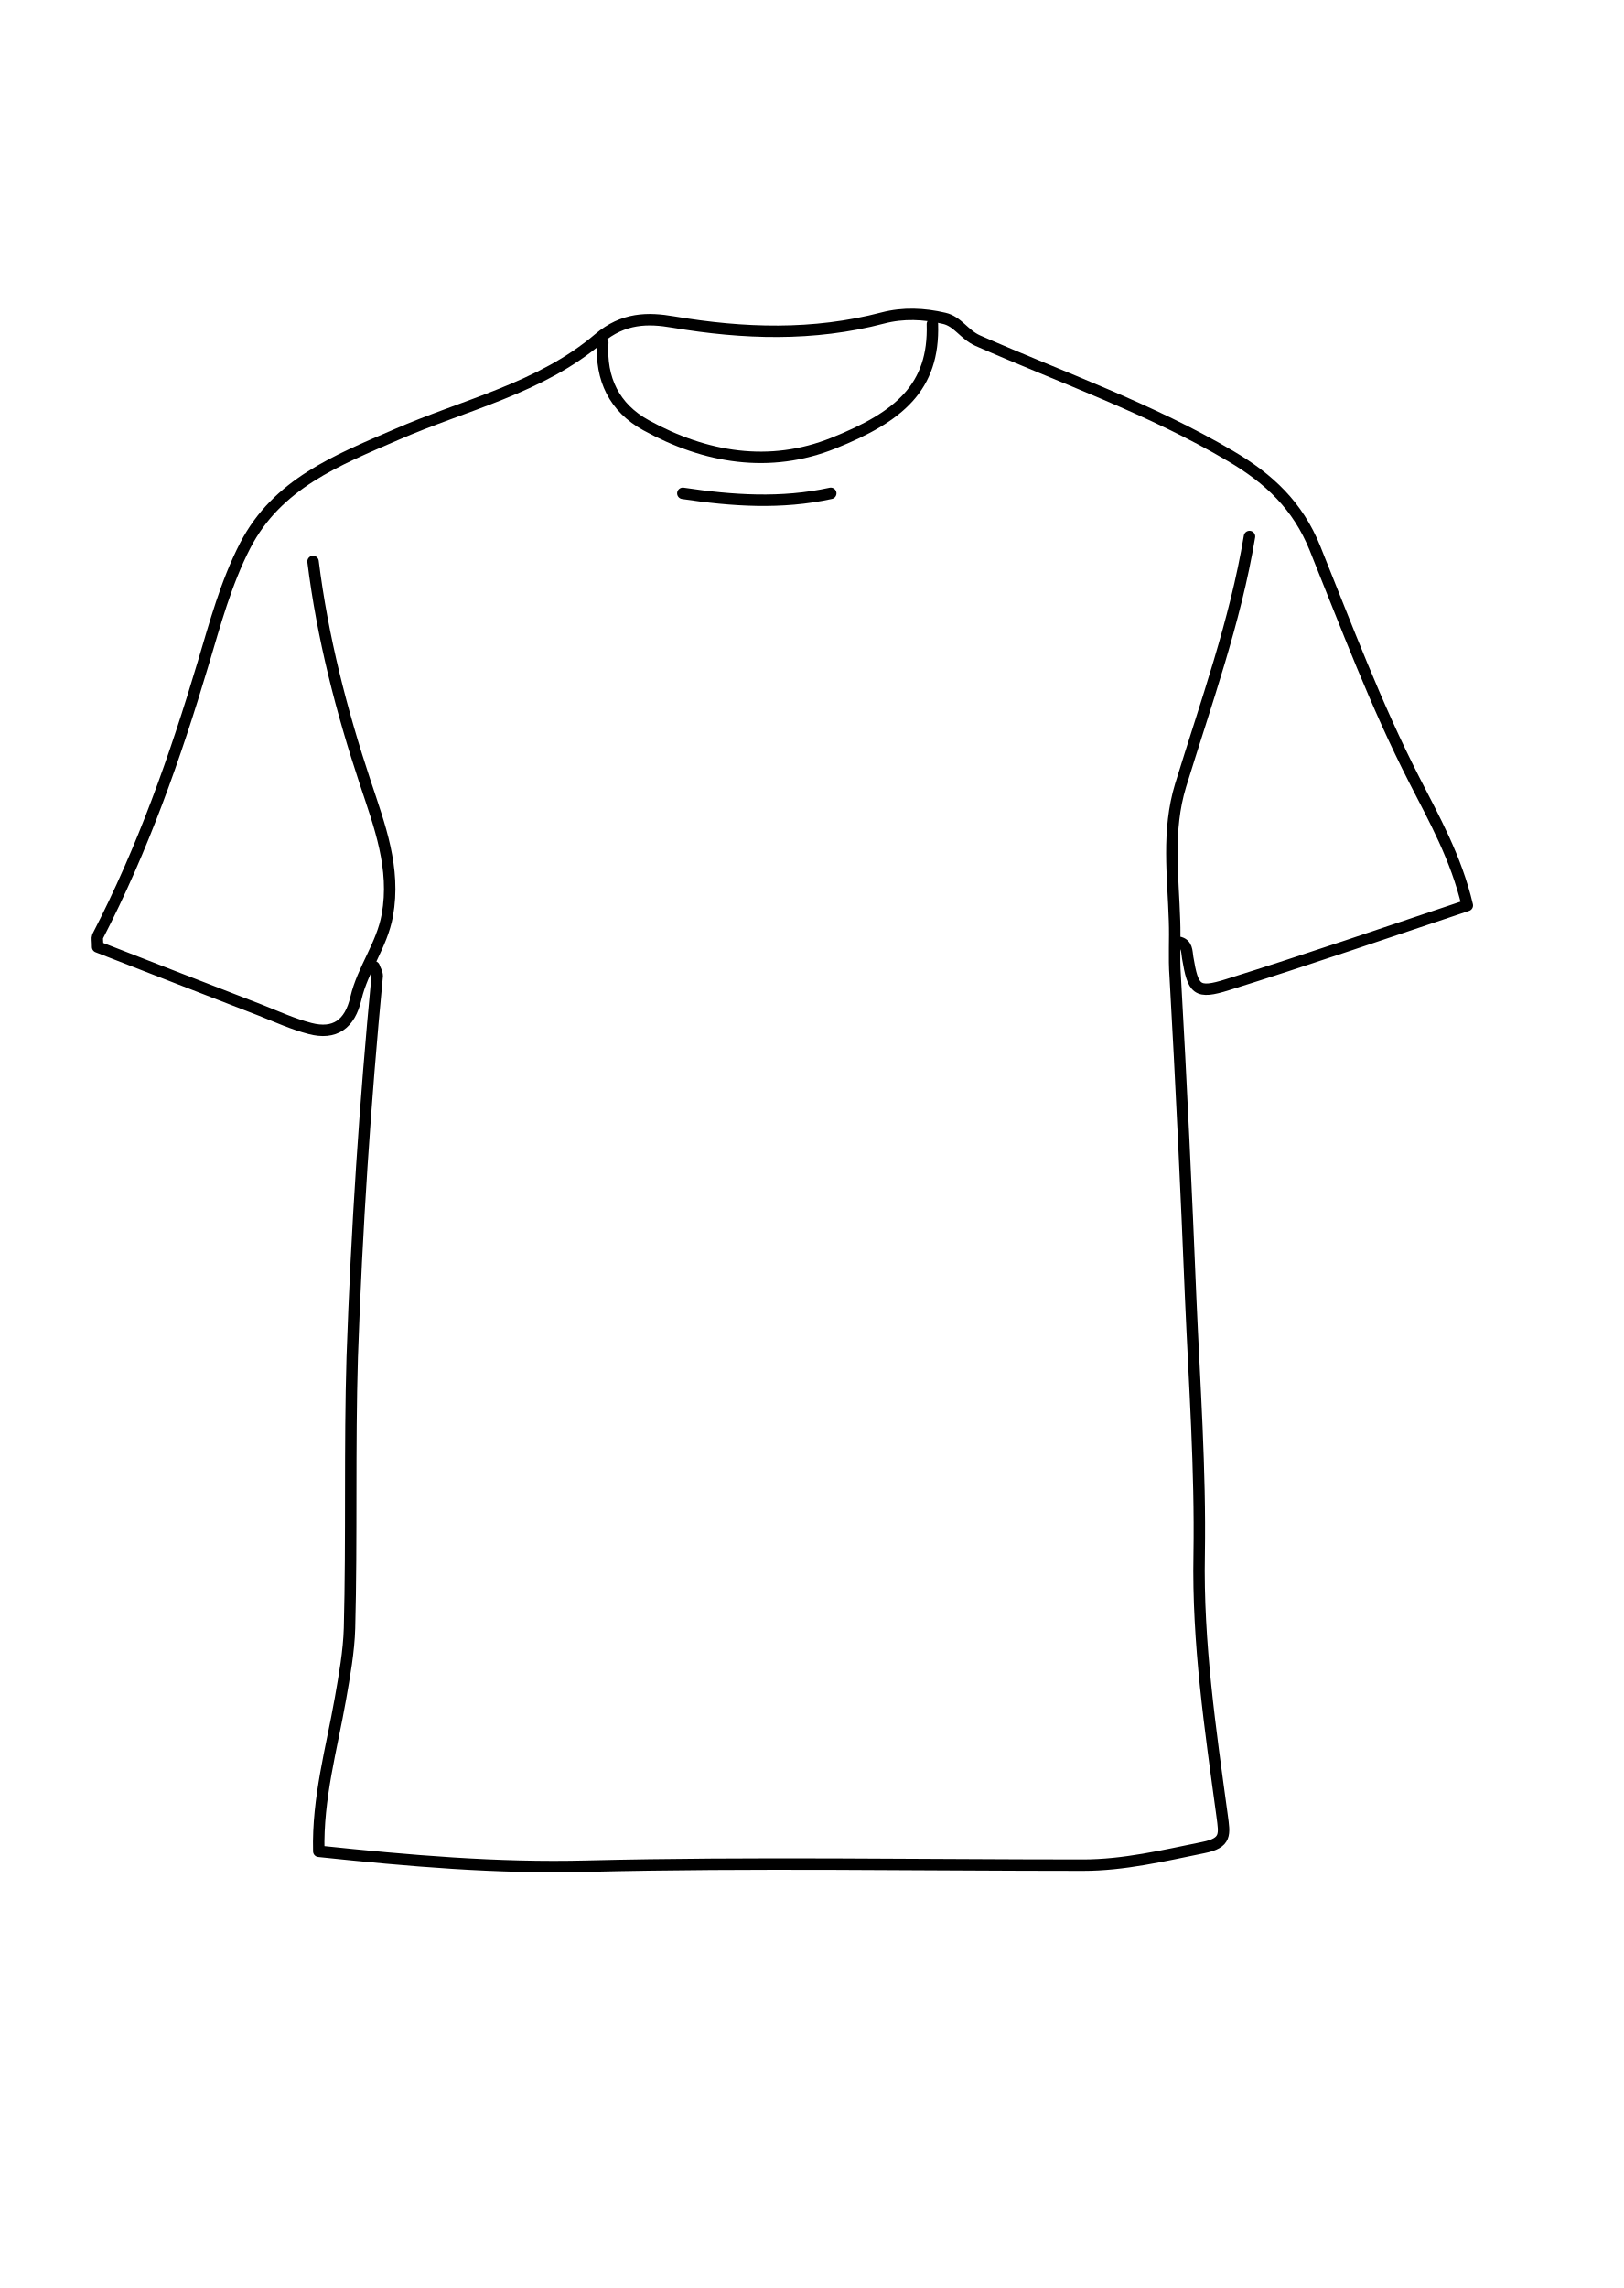
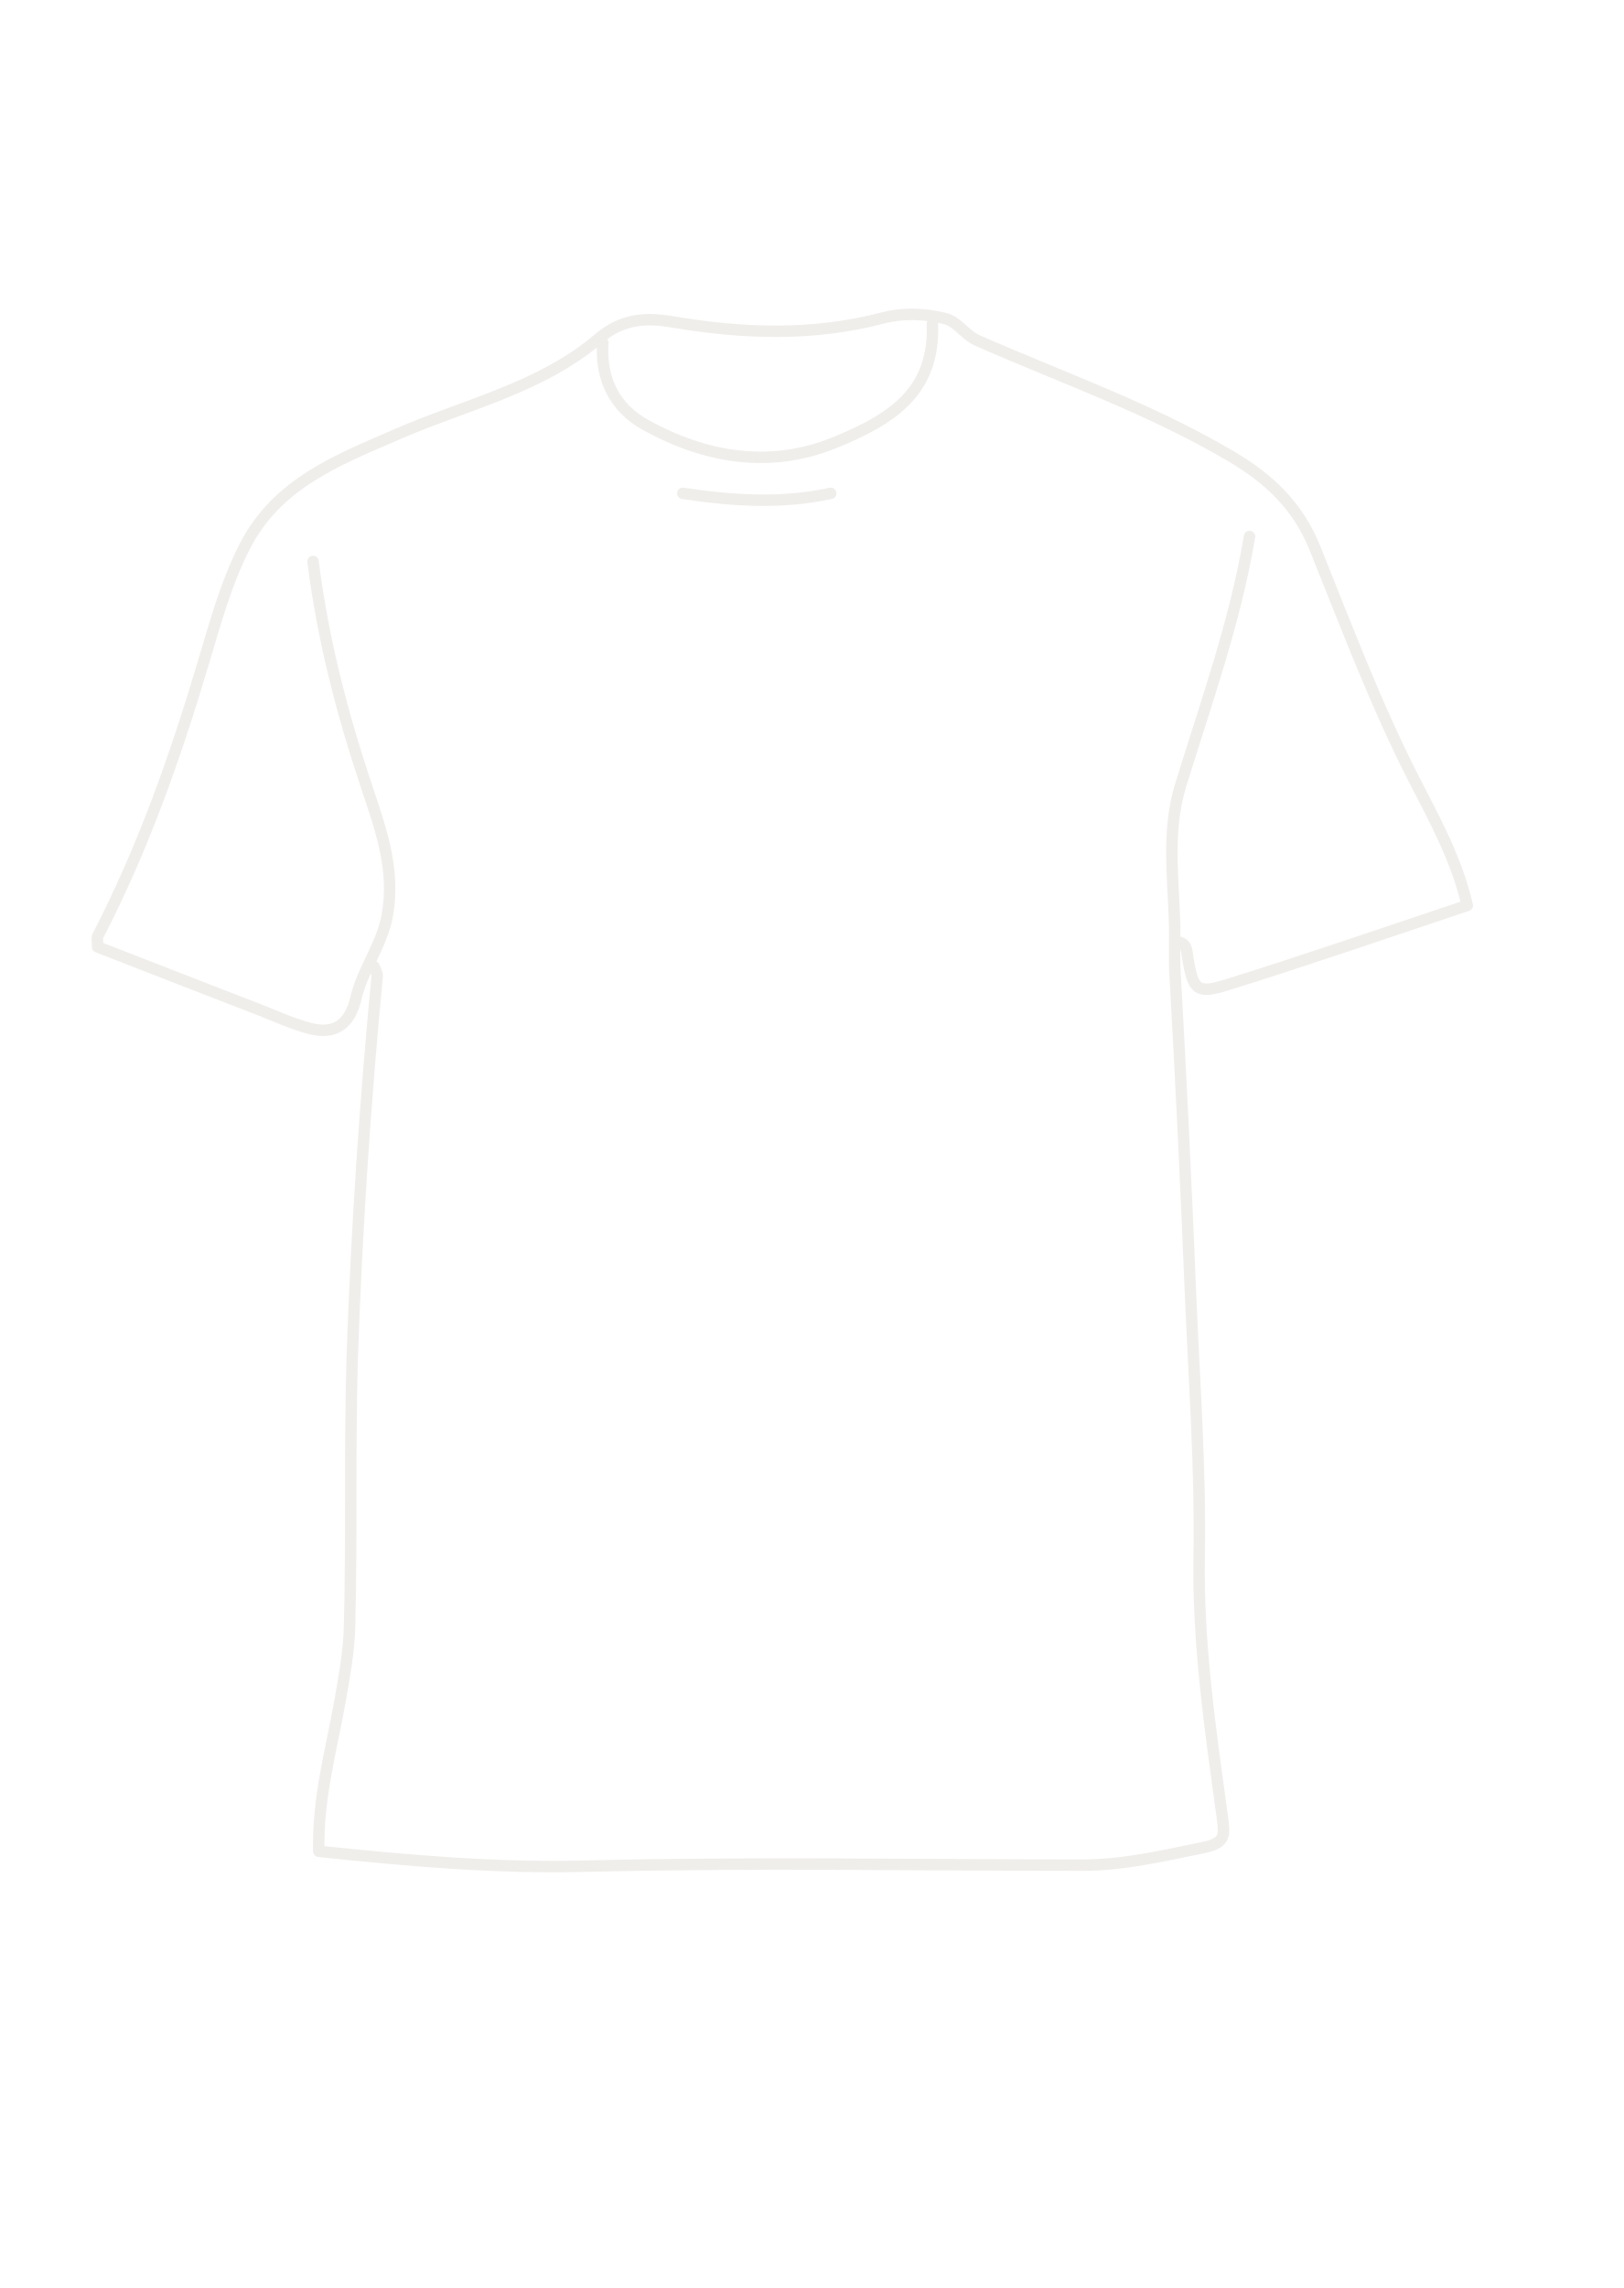
<svg xmlns="http://www.w3.org/2000/svg" width="142" height="200" viewBox="0 0 142 200" fill="none">
-   <path d="M109.254 46.898C108.013 54.355 105.444 61.459 103.23 68.651C102.019 72.631 102.58 76.581 102.698 80.501C102.757 82.093 102.639 83.743 102.757 85.335C103.289 94.738 103.732 104.141 104.116 113.574C104.44 121.002 104.972 128.46 104.854 135.888C104.706 143.611 105.828 151.157 106.862 158.732C107.068 160.324 107.275 161.091 105.208 161.503C101.724 162.211 98.269 163.036 94.696 163.036C80.257 163.036 65.788 162.771 51.349 163.124C43.465 163.331 35.699 162.653 27.874 161.827C27.756 157.17 28.997 152.867 29.764 148.504C30.119 146.47 30.502 144.377 30.561 142.314C30.768 134.444 30.561 126.544 30.798 118.644C31.182 107.502 31.92 96.389 32.983 85.306C32.983 85.04 32.806 84.775 32.717 84.51" stroke="black" stroke-linecap="round" stroke-linejoin="round" />
-   <path d="M103.053 82.358C103.82 82.505 103.761 83.154 103.85 83.714C104.322 86.514 104.618 86.927 107.334 86.072C114.332 83.891 121.242 81.503 128.299 79.145C127.325 74.989 125.376 71.54 123.663 68.18C120.297 61.606 117.728 54.738 114.982 47.929C113.476 44.186 110.937 41.828 107.629 39.882C100.602 35.726 92.924 33.044 85.484 29.772C84.302 29.241 83.741 28.091 82.56 27.826C80.788 27.413 78.987 27.325 77.186 27.797C71.103 29.388 65.021 29.182 58.879 28.15C56.664 27.767 54.509 27.767 52.353 29.595C47.274 33.928 40.63 35.372 34.636 37.996C29.469 40.236 24.242 42.27 21.437 47.693C19.754 50.965 18.809 54.503 17.776 57.951C15.325 66.175 12.49 74.223 8.534 81.857C8.475 82.004 8.534 82.211 8.534 82.771C13.199 84.598 18.012 86.455 22.796 88.312C24.213 88.873 25.63 89.521 27.107 89.904C29.262 90.464 30.591 89.55 31.122 87.251C31.713 84.716 33.396 82.623 33.869 80C34.607 75.873 33.189 72.189 31.949 68.445C29.853 62.137 28.199 55.711 27.372 49.079" stroke="black" stroke-linecap="round" stroke-linejoin="round" />
-   <path d="M81.527 28.327C81.704 33.839 78.633 36.433 72.875 38.733C67.294 40.973 61.684 40.029 56.487 37.17C53.711 35.637 52.501 33.132 52.707 29.948" stroke="black" stroke-linecap="round" stroke-linejoin="round" />
-   <path d="M72.639 43.124C68.328 44.068 64.017 43.773 59.706 43.124" stroke="black" stroke-linecap="round" stroke-linejoin="round" />
+   <path d="M109.254 46.898C108.013 54.355 105.444 61.459 103.23 68.651C102.019 72.631 102.58 76.581 102.698 80.501C102.757 82.093 102.639 83.743 102.757 85.335C103.289 94.738 103.732 104.141 104.116 113.574C104.44 121.002 104.972 128.46 104.854 135.888C104.706 143.611 105.828 151.157 106.862 158.732C107.068 160.324 107.275 161.091 105.208 161.503C101.724 162.211 98.269 163.036 94.696 163.036C80.257 163.036 65.788 162.771 51.349 163.124C43.465 163.331 35.699 162.653 27.874 161.827C27.756 157.17 28.997 152.867 29.764 148.504C30.119 146.47 30.502 144.377 30.561 142.314C30.768 134.444 30.561 126.544 30.798 118.644C31.182 107.502 31.92 96.389 32.983 85.306C32.983 85.04 32.806 84.775 32.717 84.51" stroke="#F0EEEB" stroke-linecap="round" stroke-linejoin="round" />
+   <path d="M103.053 82.358C103.82 82.505 103.761 83.154 103.85 83.714C104.322 86.514 104.618 86.927 107.334 86.072C114.332 83.891 121.242 81.503 128.299 79.145C127.325 74.989 125.376 71.54 123.663 68.18C120.297 61.606 117.728 54.738 114.982 47.929C113.476 44.186 110.937 41.828 107.629 39.882C100.602 35.726 92.924 33.044 85.484 29.772C84.302 29.241 83.741 28.091 82.56 27.826C80.788 27.413 78.987 27.325 77.186 27.797C71.103 29.388 65.021 29.182 58.879 28.15C56.664 27.767 54.509 27.767 52.353 29.595C47.274 33.928 40.63 35.372 34.636 37.996C29.469 40.236 24.242 42.27 21.437 47.693C19.754 50.965 18.809 54.503 17.776 57.951C15.325 66.175 12.49 74.223 8.534 81.857C8.475 82.004 8.534 82.211 8.534 82.771C13.199 84.598 18.012 86.455 22.796 88.312C24.213 88.873 25.63 89.521 27.107 89.904C29.262 90.464 30.591 89.55 31.122 87.251C31.713 84.716 33.396 82.623 33.869 80C34.607 75.873 33.189 72.189 31.949 68.445C29.853 62.137 28.199 55.711 27.372 49.079" stroke="#F0EEEB" stroke-linecap="round" stroke-linejoin="round" />
+   <path d="M81.527 28.327C81.704 33.839 78.633 36.433 72.875 38.733C67.294 40.973 61.684 40.029 56.487 37.17C53.711 35.637 52.501 33.132 52.707 29.948" stroke="#F0EEEB" stroke-linecap="round" stroke-linejoin="round" />
+   <path d="M72.639 43.124C68.328 44.068 64.017 43.773 59.706 43.124" stroke="#F0EEEB" stroke-linecap="round" stroke-linejoin="round" />
</svg>
